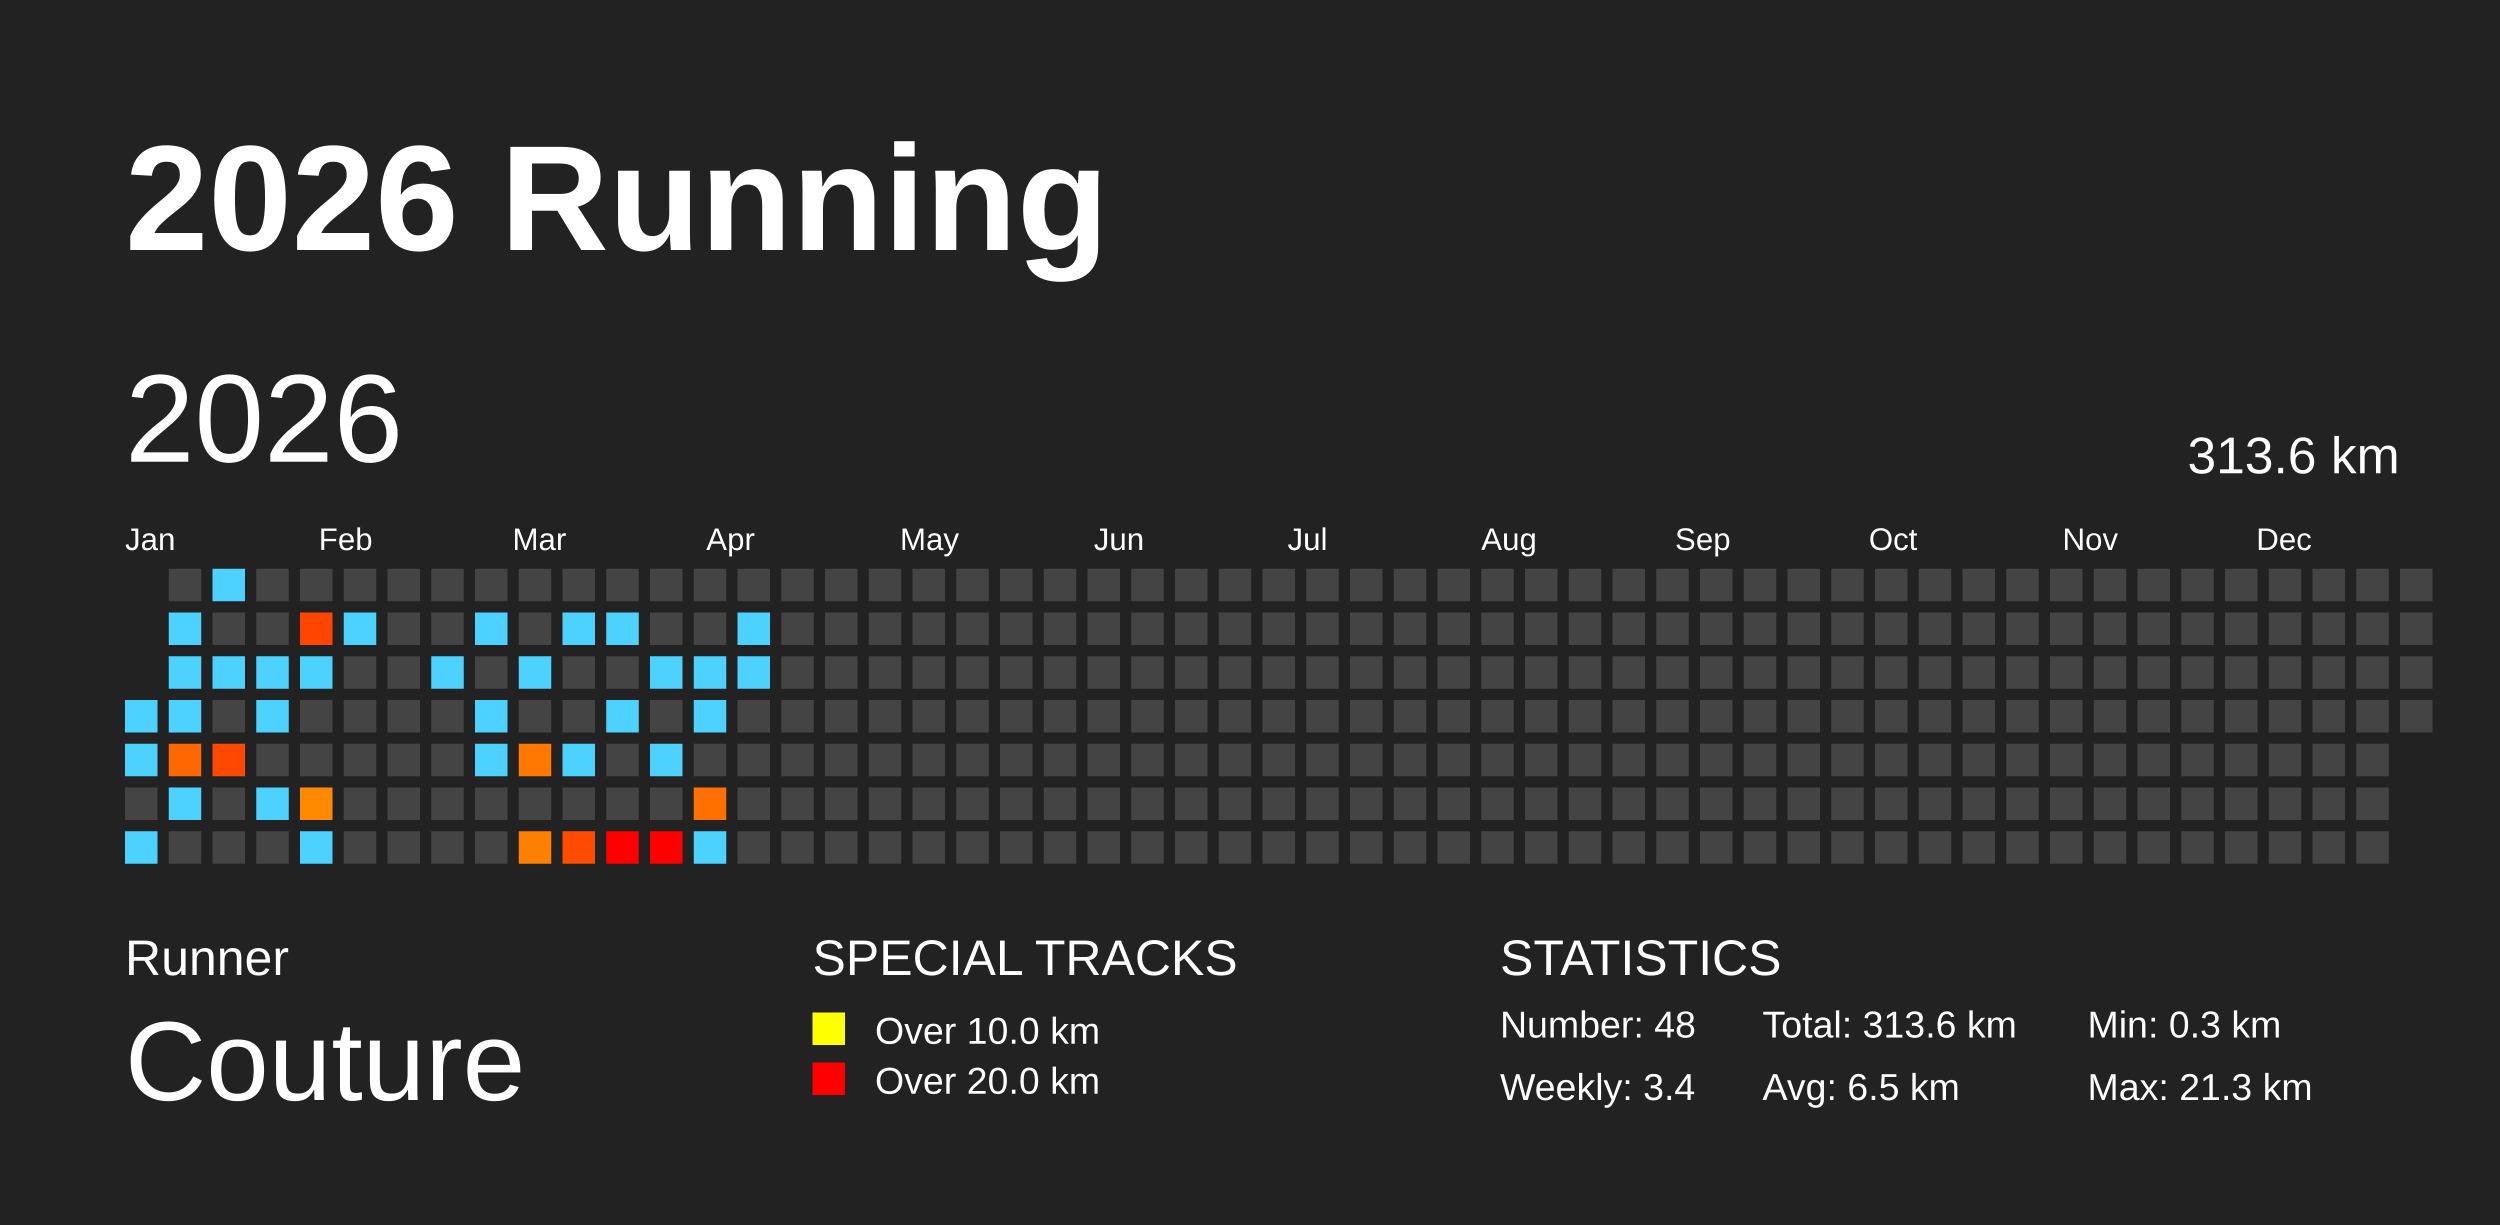
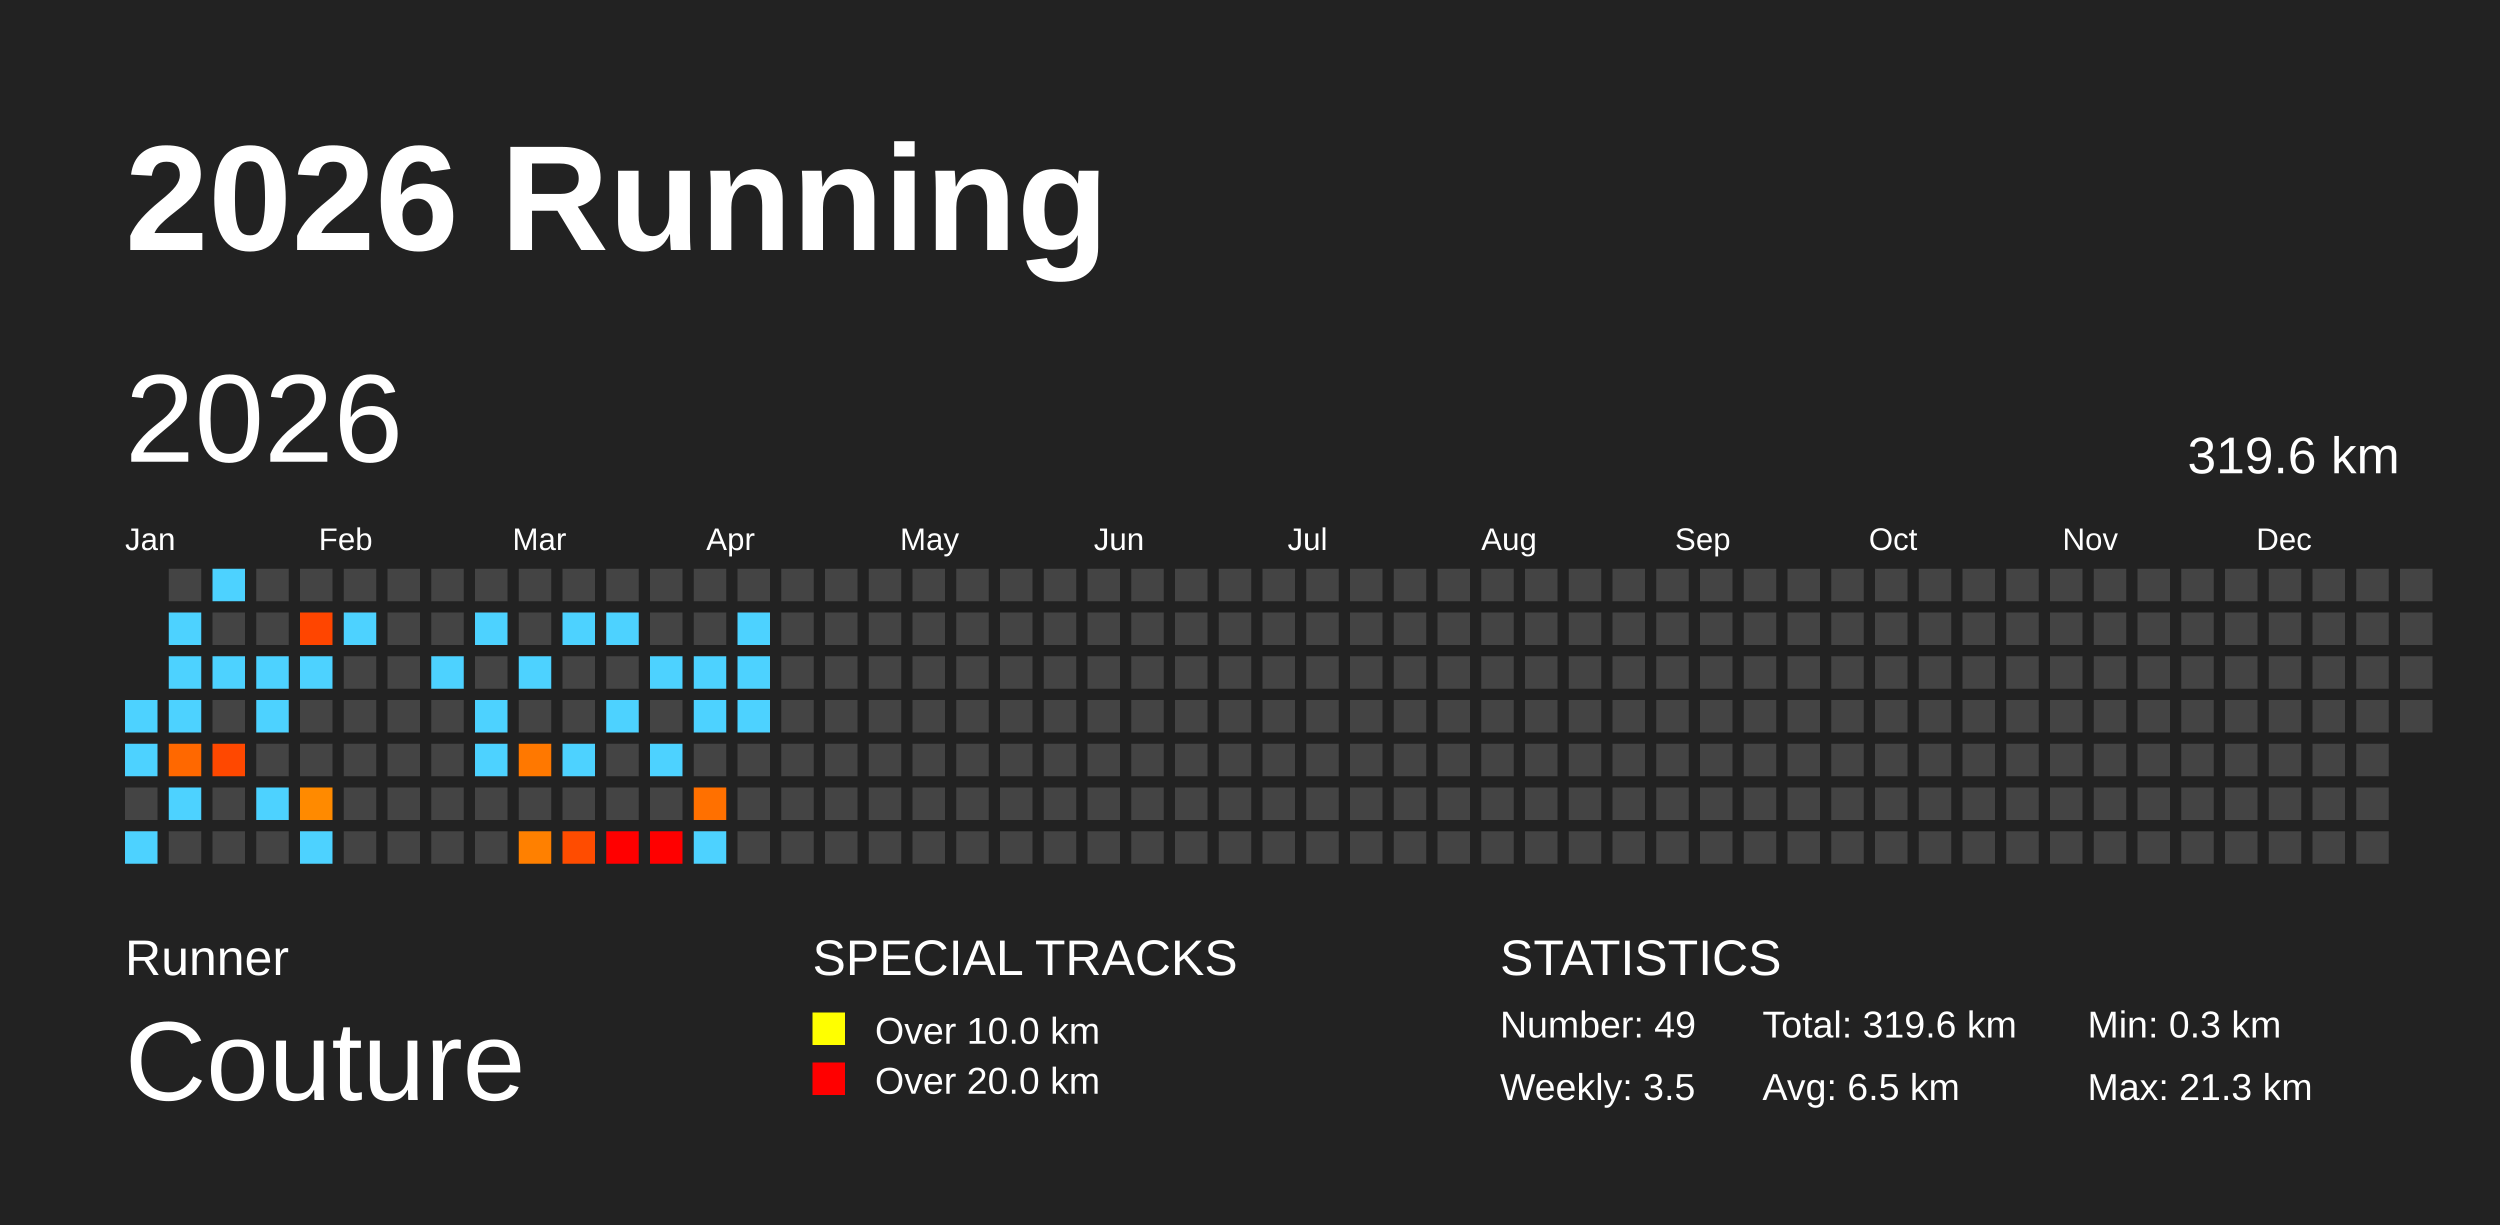
<svg xmlns="http://www.w3.org/2000/svg" baseProfile="full" height="98mm" version="1.1" viewBox="0,0,200,98" width="200mm">
  <defs />
  <rect fill="#222222" height="98" width="200" x="0" y="0" />
  <text fill="#FFFFFF" style="font-size:12px; font-family:Arial; font-weight:bold;" x="10" y="20">2026 Running</text>
  <text fill="#FFFFFF" style="font-size:4px; font-family:Arial" x="10" y="78">Runner</text>
  <text fill="#FFFFFF" style="font-size:9px; font-family:Arial" x="10" y="88">Couture</text>
  <text fill="#FFFFFF" style="font-size:4px; font-family:Arial" x="65" y="78">SPECIAL TRACKS</text>
  <rect fill="yellow" height="2.6" width="2.6" x="65" y="81" />
  <text fill="#FFFFFF" style="font-size:3px; font-family:Arial" x="70" y="83.5">Over 10.0 km</text>
  <rect fill="red" height="2.6" width="2.6" x="65" y="85" />
  <text fill="#FFFFFF" style="font-size:3px; font-family:Arial" x="70" y="87.5">Over 20.0 km</text>
  <text fill="#FFFFFF" style="font-size:4px; font-family:Arial" x="120" y="78">STATISTICS</text>
-   <text fill="#FFFFFF" style="font-size:3px; font-family:Arial" x="120" y="83">Number: 48</text>
-   <text fill="#FFFFFF" style="font-size:3px; font-family:Arial" x="120" y="88">Weekly: 3.4</text>
-   <text fill="#FFFFFF" style="font-size:3px; font-family:Arial" x="141" y="83">Total: 313.6 km</text>
+   <text fill="#FFFFFF" style="font-size:3px; font-family:Arial" x="120" y="83">Number: 49</text>
+   <text fill="#FFFFFF" style="font-size:3px; font-family:Arial" x="120" y="88">Weekly: 3.5</text>
+   <text fill="#FFFFFF" style="font-size:3px; font-family:Arial" x="141" y="83">Total: 319.6 km</text>
  <text fill="#FFFFFF" style="font-size:3px; font-family:Arial" x="141" y="88">Avg: 6.5 km</text>
  <text fill="#FFFFFF" style="font-size:3px; font-family:Arial" x="167" y="83">Min: 0.3 km</text>
  <text fill="#FFFFFF" style="font-size:3px; font-family:Arial" x="167" y="88">Max: 21.3 km</text>
  <text dominant-baseline="hanging" fill="#FFFFFF" style="font-size:10.0px; font-family:Arial;" x="10" y="30">2026</text>
-   <text dominant-baseline="hanging" fill="#FFFFFF" style="font-size:4.125px; font-family:Arial;" x="175" y="35">313.6 km</text>
+   <text dominant-baseline="hanging" fill="#FFFFFF" style="font-size:4.125px; font-family:Arial;" x="175" y="35">319.6 km</text>
  <text fill="#FFFFFF" style="font-size:2.5px; font-family:Arial" x="10.0" y="44">Jan</text>
  <text fill="#FFFFFF" style="font-size:2.5px; font-family:Arial" x="25.5" y="44">Feb</text>
  <text fill="#FFFFFF" style="font-size:2.5px; font-family:Arial" x="41.0" y="44">Mar</text>
  <text fill="#FFFFFF" style="font-size:2.5px; font-family:Arial" x="56.5" y="44">Apr</text>
  <text fill="#FFFFFF" style="font-size:2.5px; font-family:Arial" x="72.0" y="44">May</text>
  <text fill="#FFFFFF" style="font-size:2.5px; font-family:Arial" x="87.5" y="44">Jun</text>
  <text fill="#FFFFFF" style="font-size:2.5px; font-family:Arial" x="103.0" y="44">Jul</text>
  <text fill="#FFFFFF" style="font-size:2.5px; font-family:Arial" x="118.5" y="44">Aug</text>
  <text fill="#FFFFFF" style="font-size:2.5px; font-family:Arial" x="134.0" y="44">Sep</text>
  <text fill="#FFFFFF" style="font-size:2.5px; font-family:Arial" x="149.5" y="44">Oct</text>
  <text fill="#FFFFFF" style="font-size:2.5px; font-family:Arial" x="165.0" y="44">Nov</text>
  <text fill="#FFFFFF" style="font-size:2.5px; font-family:Arial" x="180.5" y="44">Dec</text>
  <rect fill="#4dd2ff" height="2.6" width="2.6" x="10.0" y="56.0" />
  <rect fill="#4dd2ff" height="2.6" width="2.6" x="10.0" y="59.5" />
  <rect fill="#444444" height="2.6" width="2.6" x="10.0" y="63.0" />
  <rect fill="#4dd2ff" height="2.6" width="2.6" x="10.0" y="66.5" />
  <rect fill="#444444" height="2.6" width="2.6" x="13.5" y="45.5" />
  <rect fill="#4dd2ff" height="2.6" width="2.6" x="13.5" y="49.0" />
  <rect fill="#4dd2ff" height="2.6" width="2.6" x="13.5" y="52.5" />
  <rect fill="#4dd2ff" height="2.6" width="2.6" x="13.5" y="56.0" />
  <rect fill="#ff6800" height="2.6" width="2.6" x="13.5" y="59.5" />
  <rect fill="#4dd2ff" height="2.6" width="2.6" x="13.5" y="63.0" />
  <rect fill="#444444" height="2.6" width="2.6" x="13.5" y="66.5" />
  <rect fill="#4dd2ff" height="2.6" width="2.6" x="17.0" y="45.5" />
  <rect fill="#444444" height="2.6" width="2.6" x="17.0" y="49.0" />
  <rect fill="#4dd2ff" height="2.6" width="2.6" x="17.0" y="52.5" />
  <rect fill="#444444" height="2.6" width="2.6" x="17.0" y="56.0" />
  <rect fill="#ff4800" height="2.6" width="2.6" x="17.0" y="59.5" />
  <rect fill="#444444" height="2.6" width="2.6" x="17.0" y="63.0" />
  <rect fill="#444444" height="2.6" width="2.6" x="17.0" y="66.5" />
  <rect fill="#444444" height="2.6" width="2.6" x="20.5" y="45.5" />
  <rect fill="#444444" height="2.6" width="2.6" x="20.5" y="49.0" />
  <rect fill="#4dd2ff" height="2.6" width="2.6" x="20.5" y="52.5" />
  <rect fill="#4dd2ff" height="2.6" width="2.6" x="20.5" y="56.0" />
  <rect fill="#444444" height="2.6" width="2.6" x="20.5" y="59.5" />
  <rect fill="#4dd2ff" height="2.6" width="2.6" x="20.5" y="63.0" />
  <rect fill="#444444" height="2.6" width="2.6" x="20.5" y="66.5" />
  <rect fill="#444444" height="2.6" width="2.6" x="24.0" y="45.5" />
  <rect fill="#ff4500" height="2.6" width="2.6" x="24.0" y="49.0" />
  <rect fill="#4dd2ff" height="2.6" width="2.6" x="24.0" y="52.5" />
  <rect fill="#444444" height="2.6" width="2.6" x="24.0" y="56.0" />
  <rect fill="#444444" height="2.6" width="2.6" x="24.0" y="59.5" />
  <rect fill="#ff8a00" height="2.6" width="2.6" x="24.0" y="63.0" />
  <rect fill="#4dd2ff" height="2.6" width="2.6" x="24.0" y="66.5" />
  <rect fill="#444444" height="2.6" width="2.6" x="27.5" y="45.5" />
  <rect fill="#4dd2ff" height="2.6" width="2.6" x="27.5" y="49.0" />
  <rect fill="#444444" height="2.6" width="2.6" x="27.5" y="52.5" />
  <rect fill="#444444" height="2.6" width="2.6" x="27.5" y="56.0" />
  <rect fill="#444444" height="2.6" width="2.6" x="27.5" y="59.5" />
  <rect fill="#444444" height="2.6" width="2.6" x="27.5" y="63.0" />
  <rect fill="#444444" height="2.6" width="2.6" x="27.5" y="66.5" />
  <rect fill="#444444" height="2.6" width="2.6" x="31.0" y="45.5" />
  <rect fill="#444444" height="2.6" width="2.6" x="31.0" y="49.0" />
  <rect fill="#444444" height="2.6" width="2.6" x="31.0" y="52.5" />
  <rect fill="#444444" height="2.6" width="2.6" x="31.0" y="56.0" />
  <rect fill="#444444" height="2.6" width="2.6" x="31.0" y="59.5" />
  <rect fill="#444444" height="2.6" width="2.6" x="31.0" y="63.0" />
  <rect fill="#444444" height="2.6" width="2.6" x="31.0" y="66.5" />
  <rect fill="#444444" height="2.6" width="2.6" x="34.5" y="45.5" />
  <rect fill="#444444" height="2.6" width="2.6" x="34.5" y="49.0" />
  <rect fill="#4dd2ff" height="2.6" width="2.6" x="34.5" y="52.5" />
  <rect fill="#444444" height="2.6" width="2.6" x="34.5" y="56.0" />
  <rect fill="#444444" height="2.6" width="2.6" x="34.5" y="59.5" />
  <rect fill="#444444" height="2.6" width="2.6" x="34.5" y="63.0" />
  <rect fill="#444444" height="2.6" width="2.6" x="34.5" y="66.5" />
  <rect fill="#444444" height="2.6" width="2.6" x="38.0" y="45.5" />
  <rect fill="#4dd2ff" height="2.6" width="2.6" x="38.0" y="49.0" />
  <rect fill="#444444" height="2.6" width="2.6" x="38.0" y="52.5" />
  <rect fill="#4dd2ff" height="2.6" width="2.6" x="38.0" y="56.0" />
  <rect fill="#4dd2ff" height="2.6" width="2.6" x="38.0" y="59.5" />
  <rect fill="#444444" height="2.6" width="2.6" x="38.0" y="63.0" />
  <rect fill="#444444" height="2.6" width="2.6" x="38.0" y="66.5" />
  <rect fill="#444444" height="2.6" width="2.6" x="41.5" y="45.5" />
  <rect fill="#444444" height="2.6" width="2.6" x="41.5" y="49.0" />
  <rect fill="#4dd2ff" height="2.6" width="2.6" x="41.5" y="52.5" />
  <rect fill="#444444" height="2.6" width="2.6" x="41.5" y="56.0" />
  <rect fill="#ff7800" height="2.6" width="2.6" x="41.5" y="59.5" />
  <rect fill="#444444" height="2.6" width="2.6" x="41.5" y="63.0" />
  <rect fill="#ff8000" height="2.6" width="2.6" x="41.5" y="66.5" />
  <rect fill="#444444" height="2.6" width="2.6" x="45.0" y="45.5" />
  <rect fill="#4dd2ff" height="2.6" width="2.6" x="45.0" y="49.0" />
  <rect fill="#444444" height="2.6" width="2.6" x="45.0" y="52.5" />
  <rect fill="#444444" height="2.6" width="2.6" x="45.0" y="56.0" />
  <rect fill="#4dd2ff" height="2.6" width="2.6" x="45.0" y="59.5" />
  <rect fill="#444444" height="2.6" width="2.6" x="45.0" y="63.0" />
  <rect fill="#ff4c00" height="2.6" width="2.6" x="45.0" y="66.5" />
  <rect fill="#444444" height="2.6" width="2.6" x="48.5" y="45.5" />
  <rect fill="#4dd2ff" height="2.6" width="2.6" x="48.5" y="49.0" />
  <rect fill="#444444" height="2.6" width="2.6" x="48.5" y="52.5" />
  <rect fill="#4dd2ff" height="2.6" width="2.6" x="48.5" y="56.0" />
  <rect fill="#444444" height="2.6" width="2.6" x="48.5" y="59.5" />
  <rect fill="#444444" height="2.6" width="2.6" x="48.5" y="63.0" />
  <rect fill="red" height="2.6" width="2.6" x="48.5" y="66.5" />
  <rect fill="#444444" height="2.6" width="2.6" x="52.0" y="45.5" />
  <rect fill="#444444" height="2.6" width="2.6" x="52.0" y="49.0" />
  <rect fill="#4dd2ff" height="2.6" width="2.6" x="52.0" y="52.5" />
  <rect fill="#444444" height="2.6" width="2.6" x="52.0" y="56.0" />
  <rect fill="#4dd2ff" height="2.6" width="2.6" x="52.0" y="59.5" />
  <rect fill="#444444" height="2.6" width="2.6" x="52.0" y="63.0" />
  <rect fill="red" height="2.6" width="2.6" x="52.0" y="66.5" />
  <rect fill="#444444" height="2.6" width="2.6" x="55.5" y="45.5" />
  <rect fill="#444444" height="2.6" width="2.6" x="55.5" y="49.0" />
  <rect fill="#4dd2ff" height="2.6" width="2.6" x="55.5" y="52.5" />
  <rect fill="#4dd2ff" height="2.6" width="2.6" x="55.5" y="56.0" />
  <rect fill="#444444" height="2.6" width="2.6" x="55.5" y="59.5" />
  <rect fill="#ff7000" height="2.6" width="2.6" x="55.5" y="63.0" />
  <rect fill="#4dd2ff" height="2.6" width="2.6" x="55.5" y="66.5" />
  <rect fill="#444444" height="2.6" width="2.6" x="59.0" y="45.5" />
  <rect fill="#4dd2ff" height="2.6" width="2.6" x="59.0" y="49.0" />
  <rect fill="#4dd2ff" height="2.6" width="2.6" x="59.0" y="52.5" />
-   <rect fill="#444444" height="2.6" width="2.6" x="59.0" y="56.0" />
+   <rect fill="#4dd2ff" height="2.6" width="2.6" x="59.0" y="56.0" />
  <rect fill="#444444" height="2.6" width="2.6" x="59.0" y="59.5" />
  <rect fill="#444444" height="2.6" width="2.6" x="59.0" y="63.0" />
  <rect fill="#444444" height="2.6" width="2.6" x="59.0" y="66.5" />
  <rect fill="#444444" height="2.6" width="2.6" x="62.5" y="45.5" />
  <rect fill="#444444" height="2.6" width="2.6" x="62.5" y="49.0" />
  <rect fill="#444444" height="2.6" width="2.6" x="62.5" y="52.5" />
  <rect fill="#444444" height="2.6" width="2.6" x="62.5" y="56.0" />
  <rect fill="#444444" height="2.6" width="2.6" x="62.5" y="59.5" />
  <rect fill="#444444" height="2.6" width="2.6" x="62.5" y="63.0" />
  <rect fill="#444444" height="2.6" width="2.6" x="62.5" y="66.5" />
  <rect fill="#444444" height="2.6" width="2.6" x="66.0" y="45.5" />
  <rect fill="#444444" height="2.6" width="2.6" x="66.0" y="49.0" />
  <rect fill="#444444" height="2.6" width="2.6" x="66.0" y="52.5" />
  <rect fill="#444444" height="2.6" width="2.6" x="66.0" y="56.0" />
  <rect fill="#444444" height="2.6" width="2.6" x="66.0" y="59.5" />
  <rect fill="#444444" height="2.6" width="2.6" x="66.0" y="63.0" />
  <rect fill="#444444" height="2.6" width="2.6" x="66.0" y="66.5" />
  <rect fill="#444444" height="2.6" width="2.6" x="69.5" y="45.5" />
  <rect fill="#444444" height="2.6" width="2.6" x="69.5" y="49.0" />
  <rect fill="#444444" height="2.6" width="2.6" x="69.5" y="52.5" />
  <rect fill="#444444" height="2.6" width="2.6" x="69.5" y="56.0" />
  <rect fill="#444444" height="2.6" width="2.6" x="69.5" y="59.5" />
  <rect fill="#444444" height="2.6" width="2.6" x="69.5" y="63.0" />
  <rect fill="#444444" height="2.6" width="2.6" x="69.5" y="66.5" />
  <rect fill="#444444" height="2.6" width="2.6" x="73.0" y="45.5" />
  <rect fill="#444444" height="2.6" width="2.6" x="73.0" y="49.0" />
  <rect fill="#444444" height="2.6" width="2.6" x="73.0" y="52.5" />
  <rect fill="#444444" height="2.6" width="2.6" x="73.0" y="56.0" />
  <rect fill="#444444" height="2.6" width="2.6" x="73.0" y="59.5" />
  <rect fill="#444444" height="2.6" width="2.6" x="73.0" y="63.0" />
  <rect fill="#444444" height="2.6" width="2.6" x="73.0" y="66.5" />
  <rect fill="#444444" height="2.6" width="2.6" x="76.5" y="45.5" />
  <rect fill="#444444" height="2.6" width="2.6" x="76.5" y="49.0" />
  <rect fill="#444444" height="2.6" width="2.6" x="76.5" y="52.5" />
  <rect fill="#444444" height="2.6" width="2.6" x="76.5" y="56.0" />
  <rect fill="#444444" height="2.6" width="2.6" x="76.5" y="59.5" />
  <rect fill="#444444" height="2.6" width="2.6" x="76.5" y="63.0" />
  <rect fill="#444444" height="2.6" width="2.6" x="76.5" y="66.5" />
  <rect fill="#444444" height="2.6" width="2.6" x="80.0" y="45.5" />
  <rect fill="#444444" height="2.6" width="2.6" x="80.0" y="49.0" />
  <rect fill="#444444" height="2.6" width="2.6" x="80.0" y="52.5" />
  <rect fill="#444444" height="2.6" width="2.6" x="80.0" y="56.0" />
  <rect fill="#444444" height="2.6" width="2.6" x="80.0" y="59.5" />
  <rect fill="#444444" height="2.6" width="2.6" x="80.0" y="63.0" />
  <rect fill="#444444" height="2.6" width="2.6" x="80.0" y="66.5" />
  <rect fill="#444444" height="2.6" width="2.6" x="83.5" y="45.5" />
  <rect fill="#444444" height="2.6" width="2.6" x="83.5" y="49.0" />
  <rect fill="#444444" height="2.6" width="2.6" x="83.5" y="52.5" />
  <rect fill="#444444" height="2.6" width="2.6" x="83.5" y="56.0" />
  <rect fill="#444444" height="2.6" width="2.6" x="83.5" y="59.5" />
  <rect fill="#444444" height="2.6" width="2.6" x="83.5" y="63.0" />
  <rect fill="#444444" height="2.6" width="2.6" x="83.5" y="66.5" />
  <rect fill="#444444" height="2.6" width="2.6" x="87.0" y="45.5" />
  <rect fill="#444444" height="2.6" width="2.6" x="87.0" y="49.0" />
  <rect fill="#444444" height="2.6" width="2.6" x="87.0" y="52.5" />
  <rect fill="#444444" height="2.6" width="2.6" x="87.0" y="56.0" />
  <rect fill="#444444" height="2.6" width="2.6" x="87.0" y="59.5" />
  <rect fill="#444444" height="2.6" width="2.6" x="87.0" y="63.0" />
  <rect fill="#444444" height="2.6" width="2.6" x="87.0" y="66.5" />
  <rect fill="#444444" height="2.6" width="2.6" x="90.5" y="45.5" />
  <rect fill="#444444" height="2.6" width="2.6" x="90.5" y="49.0" />
  <rect fill="#444444" height="2.6" width="2.6" x="90.5" y="52.5" />
  <rect fill="#444444" height="2.6" width="2.6" x="90.5" y="56.0" />
  <rect fill="#444444" height="2.6" width="2.6" x="90.5" y="59.5" />
  <rect fill="#444444" height="2.6" width="2.6" x="90.5" y="63.0" />
  <rect fill="#444444" height="2.6" width="2.6" x="90.5" y="66.5" />
  <rect fill="#444444" height="2.6" width="2.6" x="94.0" y="45.5" />
  <rect fill="#444444" height="2.6" width="2.6" x="94.0" y="49.0" />
  <rect fill="#444444" height="2.6" width="2.6" x="94.0" y="52.5" />
  <rect fill="#444444" height="2.6" width="2.6" x="94.0" y="56.0" />
  <rect fill="#444444" height="2.6" width="2.6" x="94.0" y="59.5" />
  <rect fill="#444444" height="2.6" width="2.6" x="94.0" y="63.0" />
  <rect fill="#444444" height="2.6" width="2.6" x="94.0" y="66.5" />
  <rect fill="#444444" height="2.6" width="2.6" x="97.5" y="45.5" />
  <rect fill="#444444" height="2.6" width="2.6" x="97.5" y="49.0" />
  <rect fill="#444444" height="2.6" width="2.6" x="97.5" y="52.5" />
  <rect fill="#444444" height="2.6" width="2.6" x="97.5" y="56.0" />
  <rect fill="#444444" height="2.6" width="2.6" x="97.5" y="59.5" />
  <rect fill="#444444" height="2.6" width="2.6" x="97.5" y="63.0" />
  <rect fill="#444444" height="2.6" width="2.6" x="97.5" y="66.5" />
  <rect fill="#444444" height="2.6" width="2.6" x="101.0" y="45.5" />
  <rect fill="#444444" height="2.6" width="2.6" x="101.0" y="49.0" />
  <rect fill="#444444" height="2.6" width="2.6" x="101.0" y="52.5" />
  <rect fill="#444444" height="2.6" width="2.6" x="101.0" y="56.0" />
  <rect fill="#444444" height="2.6" width="2.6" x="101.0" y="59.5" />
  <rect fill="#444444" height="2.6" width="2.6" x="101.0" y="63.0" />
  <rect fill="#444444" height="2.6" width="2.6" x="101.0" y="66.5" />
  <rect fill="#444444" height="2.6" width="2.6" x="104.5" y="45.5" />
  <rect fill="#444444" height="2.6" width="2.6" x="104.5" y="49.0" />
  <rect fill="#444444" height="2.6" width="2.6" x="104.5" y="52.5" />
  <rect fill="#444444" height="2.6" width="2.6" x="104.5" y="56.0" />
  <rect fill="#444444" height="2.6" width="2.6" x="104.5" y="59.5" />
  <rect fill="#444444" height="2.6" width="2.6" x="104.5" y="63.0" />
  <rect fill="#444444" height="2.6" width="2.6" x="104.5" y="66.5" />
  <rect fill="#444444" height="2.6" width="2.6" x="108.0" y="45.5" />
  <rect fill="#444444" height="2.6" width="2.6" x="108.0" y="49.0" />
  <rect fill="#444444" height="2.6" width="2.6" x="108.0" y="52.5" />
  <rect fill="#444444" height="2.6" width="2.6" x="108.0" y="56.0" />
  <rect fill="#444444" height="2.6" width="2.6" x="108.0" y="59.5" />
  <rect fill="#444444" height="2.6" width="2.6" x="108.0" y="63.0" />
  <rect fill="#444444" height="2.6" width="2.6" x="108.0" y="66.5" />
  <rect fill="#444444" height="2.6" width="2.6" x="111.5" y="45.5" />
  <rect fill="#444444" height="2.6" width="2.6" x="111.5" y="49.0" />
  <rect fill="#444444" height="2.6" width="2.6" x="111.5" y="52.5" />
  <rect fill="#444444" height="2.6" width="2.6" x="111.5" y="56.0" />
  <rect fill="#444444" height="2.6" width="2.6" x="111.5" y="59.5" />
  <rect fill="#444444" height="2.6" width="2.6" x="111.5" y="63.0" />
  <rect fill="#444444" height="2.6" width="2.6" x="111.5" y="66.5" />
  <rect fill="#444444" height="2.6" width="2.6" x="115.0" y="45.5" />
  <rect fill="#444444" height="2.6" width="2.6" x="115.0" y="49.0" />
  <rect fill="#444444" height="2.6" width="2.6" x="115.0" y="52.5" />
  <rect fill="#444444" height="2.6" width="2.6" x="115.0" y="56.0" />
  <rect fill="#444444" height="2.6" width="2.6" x="115.0" y="59.5" />
  <rect fill="#444444" height="2.6" width="2.6" x="115.0" y="63.0" />
  <rect fill="#444444" height="2.6" width="2.6" x="115.0" y="66.5" />
  <rect fill="#444444" height="2.6" width="2.6" x="118.5" y="45.5" />
  <rect fill="#444444" height="2.6" width="2.6" x="118.5" y="49.0" />
  <rect fill="#444444" height="2.6" width="2.6" x="118.5" y="52.5" />
  <rect fill="#444444" height="2.6" width="2.6" x="118.5" y="56.0" />
  <rect fill="#444444" height="2.6" width="2.6" x="118.5" y="59.5" />
  <rect fill="#444444" height="2.6" width="2.6" x="118.5" y="63.0" />
  <rect fill="#444444" height="2.6" width="2.6" x="118.5" y="66.5" />
  <rect fill="#444444" height="2.6" width="2.6" x="122.0" y="45.5" />
  <rect fill="#444444" height="2.6" width="2.6" x="122.0" y="49.0" />
  <rect fill="#444444" height="2.6" width="2.6" x="122.0" y="52.5" />
  <rect fill="#444444" height="2.6" width="2.6" x="122.0" y="56.0" />
  <rect fill="#444444" height="2.6" width="2.6" x="122.0" y="59.5" />
  <rect fill="#444444" height="2.6" width="2.6" x="122.0" y="63.0" />
  <rect fill="#444444" height="2.6" width="2.6" x="122.0" y="66.5" />
  <rect fill="#444444" height="2.6" width="2.6" x="125.5" y="45.5" />
  <rect fill="#444444" height="2.6" width="2.6" x="125.5" y="49.0" />
  <rect fill="#444444" height="2.6" width="2.6" x="125.5" y="52.5" />
  <rect fill="#444444" height="2.6" width="2.6" x="125.5" y="56.0" />
  <rect fill="#444444" height="2.6" width="2.6" x="125.5" y="59.5" />
  <rect fill="#444444" height="2.6" width="2.6" x="125.5" y="63.0" />
  <rect fill="#444444" height="2.6" width="2.6" x="125.5" y="66.5" />
  <rect fill="#444444" height="2.6" width="2.6" x="129.0" y="45.5" />
  <rect fill="#444444" height="2.6" width="2.6" x="129.0" y="49.0" />
  <rect fill="#444444" height="2.6" width="2.6" x="129.0" y="52.5" />
  <rect fill="#444444" height="2.6" width="2.6" x="129.0" y="56.0" />
  <rect fill="#444444" height="2.6" width="2.6" x="129.0" y="59.5" />
  <rect fill="#444444" height="2.6" width="2.6" x="129.0" y="63.0" />
  <rect fill="#444444" height="2.6" width="2.6" x="129.0" y="66.5" />
  <rect fill="#444444" height="2.6" width="2.6" x="132.5" y="45.5" />
  <rect fill="#444444" height="2.6" width="2.6" x="132.5" y="49.0" />
  <rect fill="#444444" height="2.6" width="2.6" x="132.5" y="52.5" />
  <rect fill="#444444" height="2.6" width="2.6" x="132.5" y="56.0" />
  <rect fill="#444444" height="2.6" width="2.6" x="132.5" y="59.5" />
  <rect fill="#444444" height="2.6" width="2.6" x="132.5" y="63.0" />
  <rect fill="#444444" height="2.6" width="2.6" x="132.5" y="66.5" />
  <rect fill="#444444" height="2.6" width="2.6" x="136.0" y="45.5" />
  <rect fill="#444444" height="2.6" width="2.6" x="136.0" y="49.0" />
  <rect fill="#444444" height="2.6" width="2.6" x="136.0" y="52.5" />
  <rect fill="#444444" height="2.6" width="2.6" x="136.0" y="56.0" />
  <rect fill="#444444" height="2.6" width="2.6" x="136.0" y="59.5" />
  <rect fill="#444444" height="2.6" width="2.6" x="136.0" y="63.0" />
  <rect fill="#444444" height="2.6" width="2.6" x="136.0" y="66.5" />
  <rect fill="#444444" height="2.6" width="2.6" x="139.5" y="45.5" />
  <rect fill="#444444" height="2.6" width="2.6" x="139.5" y="49.0" />
  <rect fill="#444444" height="2.6" width="2.6" x="139.5" y="52.5" />
  <rect fill="#444444" height="2.6" width="2.6" x="139.5" y="56.0" />
  <rect fill="#444444" height="2.6" width="2.6" x="139.5" y="59.5" />
  <rect fill="#444444" height="2.6" width="2.6" x="139.5" y="63.0" />
  <rect fill="#444444" height="2.6" width="2.6" x="139.5" y="66.5" />
  <rect fill="#444444" height="2.6" width="2.6" x="143.0" y="45.5" />
  <rect fill="#444444" height="2.6" width="2.6" x="143.0" y="49.0" />
  <rect fill="#444444" height="2.6" width="2.6" x="143.0" y="52.5" />
  <rect fill="#444444" height="2.6" width="2.6" x="143.0" y="56.0" />
  <rect fill="#444444" height="2.6" width="2.6" x="143.0" y="59.5" />
  <rect fill="#444444" height="2.6" width="2.6" x="143.0" y="63.0" />
  <rect fill="#444444" height="2.6" width="2.6" x="143.0" y="66.5" />
  <rect fill="#444444" height="2.6" width="2.6" x="146.5" y="45.5" />
  <rect fill="#444444" height="2.6" width="2.6" x="146.5" y="49.0" />
  <rect fill="#444444" height="2.6" width="2.6" x="146.5" y="52.5" />
  <rect fill="#444444" height="2.6" width="2.6" x="146.5" y="56.0" />
  <rect fill="#444444" height="2.6" width="2.6" x="146.5" y="59.5" />
  <rect fill="#444444" height="2.6" width="2.6" x="146.5" y="63.0" />
  <rect fill="#444444" height="2.6" width="2.6" x="146.5" y="66.5" />
  <rect fill="#444444" height="2.6" width="2.6" x="150.0" y="45.5" />
  <rect fill="#444444" height="2.6" width="2.6" x="150.0" y="49.0" />
  <rect fill="#444444" height="2.6" width="2.6" x="150.0" y="52.5" />
  <rect fill="#444444" height="2.6" width="2.6" x="150.0" y="56.0" />
  <rect fill="#444444" height="2.6" width="2.6" x="150.0" y="59.5" />
  <rect fill="#444444" height="2.6" width="2.6" x="150.0" y="63.0" />
  <rect fill="#444444" height="2.6" width="2.6" x="150.0" y="66.5" />
  <rect fill="#444444" height="2.6" width="2.6" x="153.5" y="45.5" />
  <rect fill="#444444" height="2.6" width="2.6" x="153.5" y="49.0" />
  <rect fill="#444444" height="2.6" width="2.6" x="153.5" y="52.5" />
  <rect fill="#444444" height="2.6" width="2.6" x="153.5" y="56.0" />
  <rect fill="#444444" height="2.6" width="2.6" x="153.5" y="59.5" />
  <rect fill="#444444" height="2.6" width="2.6" x="153.5" y="63.0" />
  <rect fill="#444444" height="2.6" width="2.6" x="153.5" y="66.5" />
  <rect fill="#444444" height="2.6" width="2.6" x="157.0" y="45.5" />
  <rect fill="#444444" height="2.6" width="2.6" x="157.0" y="49.0" />
  <rect fill="#444444" height="2.6" width="2.6" x="157.0" y="52.5" />
  <rect fill="#444444" height="2.6" width="2.6" x="157.0" y="56.0" />
  <rect fill="#444444" height="2.6" width="2.6" x="157.0" y="59.5" />
  <rect fill="#444444" height="2.6" width="2.6" x="157.0" y="63.0" />
  <rect fill="#444444" height="2.6" width="2.6" x="157.0" y="66.5" />
  <rect fill="#444444" height="2.6" width="2.6" x="160.5" y="45.5" />
  <rect fill="#444444" height="2.6" width="2.6" x="160.5" y="49.0" />
  <rect fill="#444444" height="2.6" width="2.6" x="160.5" y="52.5" />
  <rect fill="#444444" height="2.6" width="2.6" x="160.5" y="56.0" />
  <rect fill="#444444" height="2.6" width="2.6" x="160.5" y="59.5" />
  <rect fill="#444444" height="2.6" width="2.6" x="160.5" y="63.0" />
  <rect fill="#444444" height="2.6" width="2.6" x="160.5" y="66.5" />
  <rect fill="#444444" height="2.6" width="2.6" x="164.0" y="45.5" />
  <rect fill="#444444" height="2.6" width="2.6" x="164.0" y="49.0" />
  <rect fill="#444444" height="2.6" width="2.6" x="164.0" y="52.5" />
  <rect fill="#444444" height="2.6" width="2.6" x="164.0" y="56.0" />
  <rect fill="#444444" height="2.6" width="2.6" x="164.0" y="59.5" />
  <rect fill="#444444" height="2.6" width="2.6" x="164.0" y="63.0" />
  <rect fill="#444444" height="2.6" width="2.6" x="164.0" y="66.5" />
  <rect fill="#444444" height="2.6" width="2.6" x="167.5" y="45.5" />
  <rect fill="#444444" height="2.6" width="2.6" x="167.5" y="49.0" />
  <rect fill="#444444" height="2.6" width="2.6" x="167.5" y="52.5" />
  <rect fill="#444444" height="2.6" width="2.6" x="167.5" y="56.0" />
  <rect fill="#444444" height="2.6" width="2.6" x="167.5" y="59.5" />
  <rect fill="#444444" height="2.6" width="2.6" x="167.5" y="63.0" />
  <rect fill="#444444" height="2.6" width="2.6" x="167.5" y="66.5" />
  <rect fill="#444444" height="2.6" width="2.6" x="171.0" y="45.5" />
  <rect fill="#444444" height="2.6" width="2.6" x="171.0" y="49.0" />
  <rect fill="#444444" height="2.6" width="2.6" x="171.0" y="52.5" />
  <rect fill="#444444" height="2.6" width="2.6" x="171.0" y="56.0" />
  <rect fill="#444444" height="2.6" width="2.6" x="171.0" y="59.5" />
  <rect fill="#444444" height="2.6" width="2.6" x="171.0" y="63.0" />
  <rect fill="#444444" height="2.6" width="2.6" x="171.0" y="66.5" />
  <rect fill="#444444" height="2.6" width="2.6" x="174.5" y="45.5" />
  <rect fill="#444444" height="2.6" width="2.6" x="174.5" y="49.0" />
  <rect fill="#444444" height="2.6" width="2.6" x="174.5" y="52.5" />
  <rect fill="#444444" height="2.6" width="2.6" x="174.5" y="56.0" />
  <rect fill="#444444" height="2.6" width="2.6" x="174.5" y="59.5" />
  <rect fill="#444444" height="2.6" width="2.6" x="174.5" y="63.0" />
  <rect fill="#444444" height="2.6" width="2.6" x="174.5" y="66.5" />
  <rect fill="#444444" height="2.6" width="2.6" x="178.0" y="45.5" />
  <rect fill="#444444" height="2.6" width="2.6" x="178.0" y="49.0" />
  <rect fill="#444444" height="2.6" width="2.6" x="178.0" y="52.5" />
  <rect fill="#444444" height="2.6" width="2.6" x="178.0" y="56.0" />
  <rect fill="#444444" height="2.6" width="2.6" x="178.0" y="59.5" />
  <rect fill="#444444" height="2.6" width="2.6" x="178.0" y="63.0" />
  <rect fill="#444444" height="2.6" width="2.6" x="178.0" y="66.5" />
  <rect fill="#444444" height="2.6" width="2.6" x="181.5" y="45.5" />
  <rect fill="#444444" height="2.6" width="2.6" x="181.5" y="49.0" />
  <rect fill="#444444" height="2.6" width="2.6" x="181.5" y="52.5" />
  <rect fill="#444444" height="2.6" width="2.6" x="181.5" y="56.0" />
  <rect fill="#444444" height="2.6" width="2.6" x="181.5" y="59.5" />
  <rect fill="#444444" height="2.6" width="2.6" x="181.5" y="63.0" />
  <rect fill="#444444" height="2.6" width="2.6" x="181.5" y="66.5" />
  <rect fill="#444444" height="2.6" width="2.6" x="185.0" y="45.5" />
  <rect fill="#444444" height="2.6" width="2.6" x="185.0" y="49.0" />
  <rect fill="#444444" height="2.6" width="2.6" x="185.0" y="52.5" />
  <rect fill="#444444" height="2.6" width="2.6" x="185.0" y="56.0" />
  <rect fill="#444444" height="2.6" width="2.6" x="185.0" y="59.5" />
  <rect fill="#444444" height="2.6" width="2.6" x="185.0" y="63.0" />
  <rect fill="#444444" height="2.6" width="2.6" x="185.0" y="66.5" />
  <rect fill="#444444" height="2.6" width="2.6" x="188.5" y="45.5" />
  <rect fill="#444444" height="2.6" width="2.6" x="188.5" y="49.0" />
  <rect fill="#444444" height="2.6" width="2.6" x="188.5" y="52.5" />
  <rect fill="#444444" height="2.6" width="2.6" x="188.5" y="56.0" />
  <rect fill="#444444" height="2.6" width="2.6" x="188.5" y="59.5" />
  <rect fill="#444444" height="2.6" width="2.6" x="188.5" y="63.0" />
  <rect fill="#444444" height="2.6" width="2.6" x="188.5" y="66.5" />
  <rect fill="#444444" height="2.6" width="2.6" x="192.0" y="45.5" />
  <rect fill="#444444" height="2.6" width="2.6" x="192.0" y="49.0" />
  <rect fill="#444444" height="2.6" width="2.6" x="192.0" y="52.5" />
  <rect fill="#444444" height="2.6" width="2.6" x="192.0" y="56.0" />
</svg>
